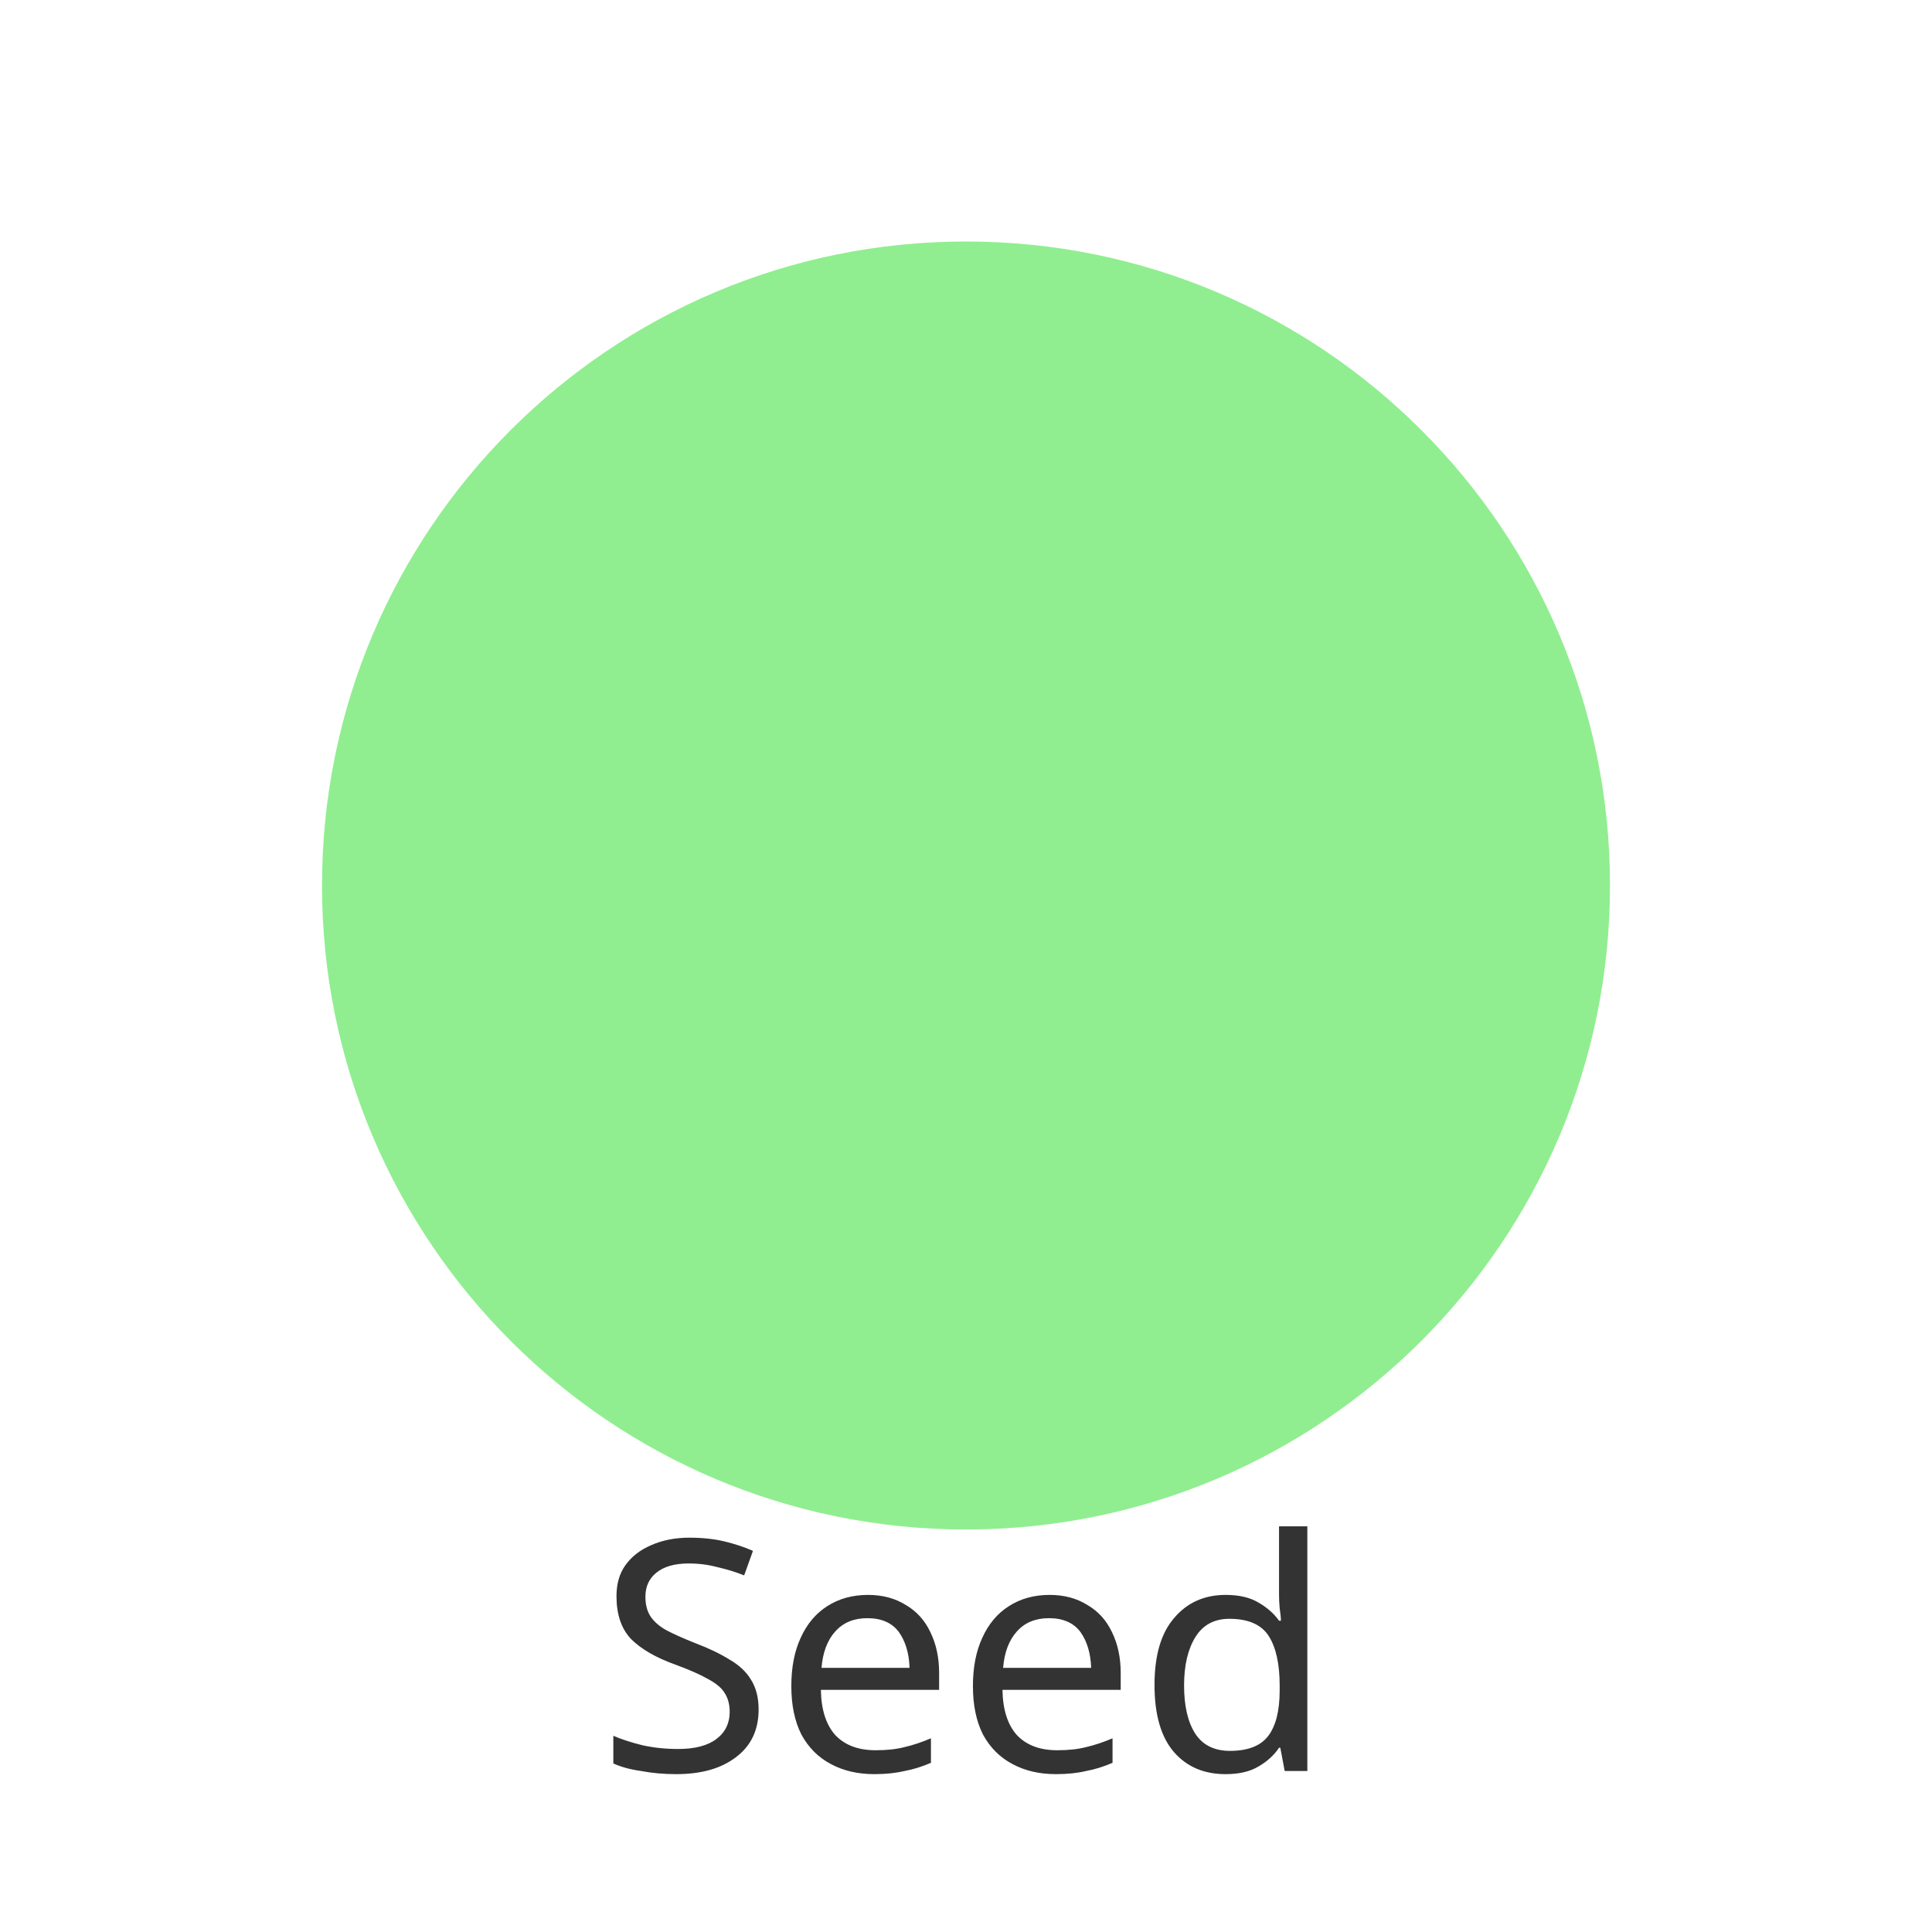
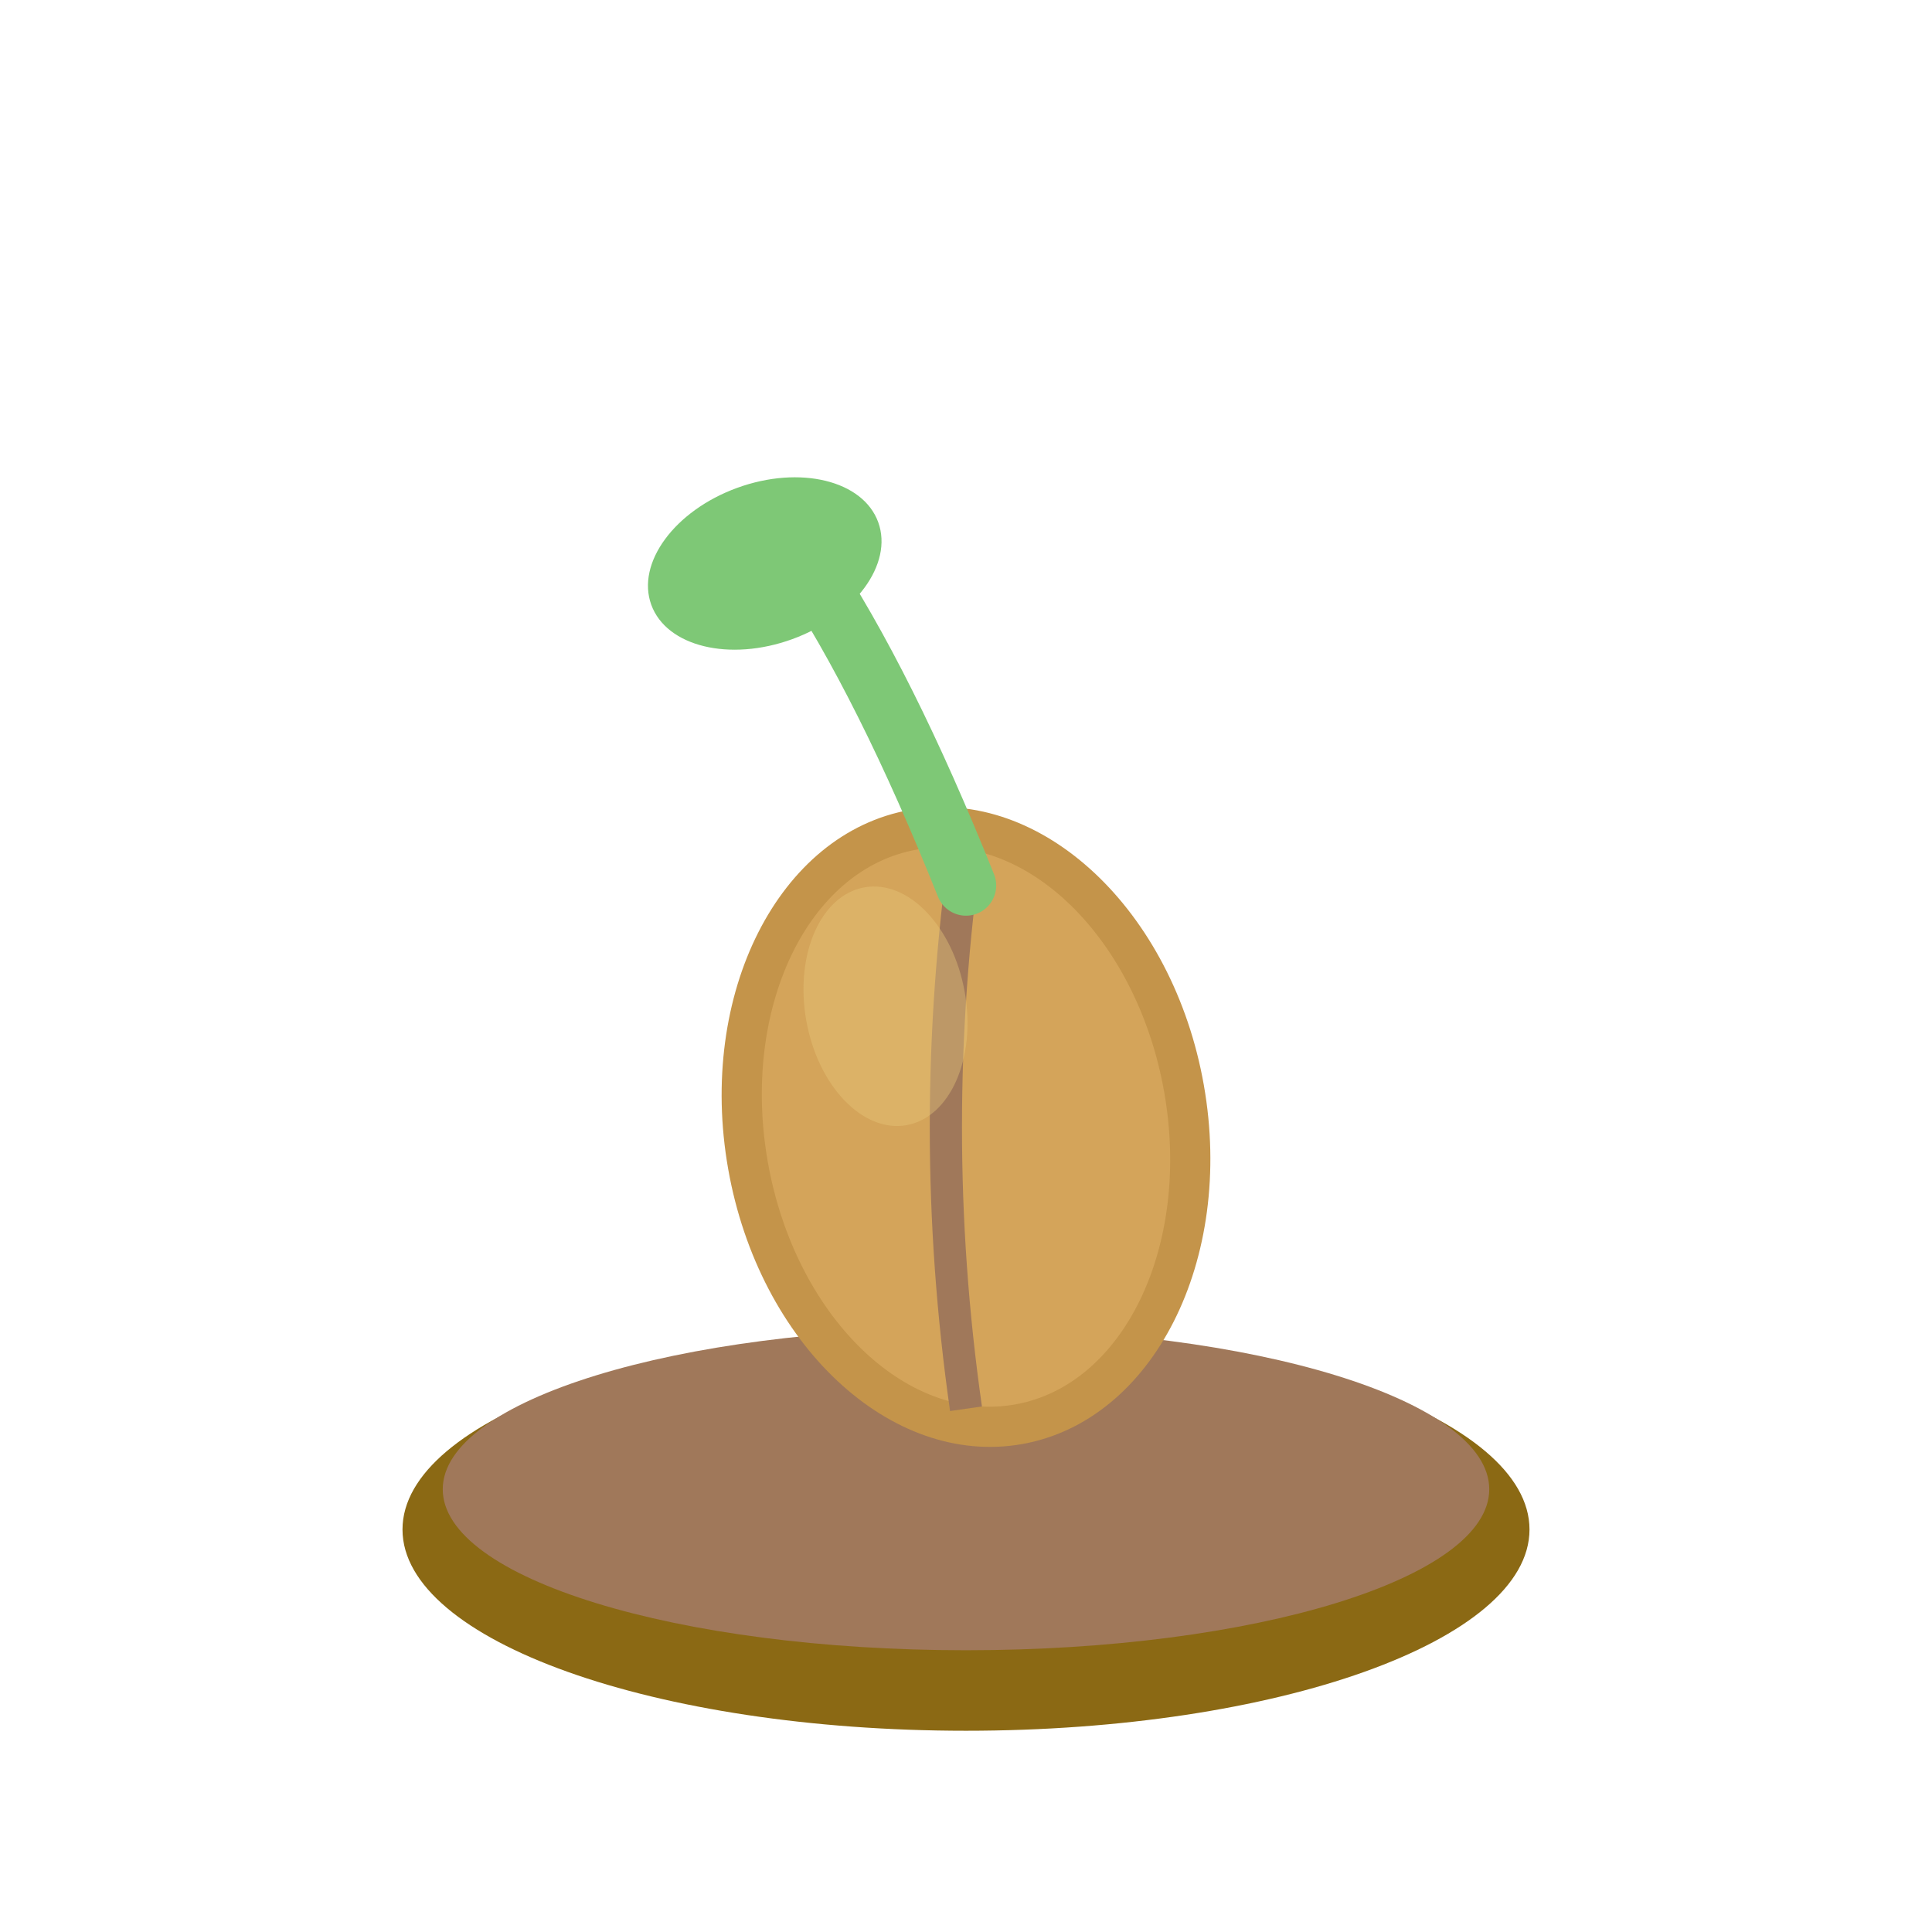
<svg xmlns="http://www.w3.org/2000/svg" viewBox="0 0 48 48" width="48" height="48">
-   <circle cx="24" cy="22" r="16" fill="#90EE90" />
-   <text x="24" y="44" text-anchor="middle" font-family="sans-serif" font-size="8" fill="#333">Seed</text>
+   <ellipse cx="24" cy="38" rx="14" ry="5" fill="#8B6914" />
+   <ellipse cx="24" cy="37" rx="13" ry="4" fill="#A0785A" />
+   <ellipse cx="24" cy="28" rx="6" ry="8" fill="#C4944A" transform="rotate(-10 24 28)" />
+   <ellipse cx="24" cy="28" rx="5" ry="7" fill="#D4A45A" transform="rotate(-10 24 28)" />
+   <path d="M24 21 Q23 28 24 35" stroke="#A0785A" stroke-width="0.8" fill="none" />
+   <path d="M24 22 Q22 17 20 14" stroke="#7EC876" stroke-width="1.5" fill="none" stroke-linecap="round" />
+   <ellipse cx="19" cy="14" rx="3" ry="2" fill="#7EC876" transform="rotate(-20 19 14)" />
+   <ellipse cx="22" cy="25" rx="2" ry="3" fill="#E8C87A" opacity="0.4" transform="rotate(-10 22 25)" />
</svg>
